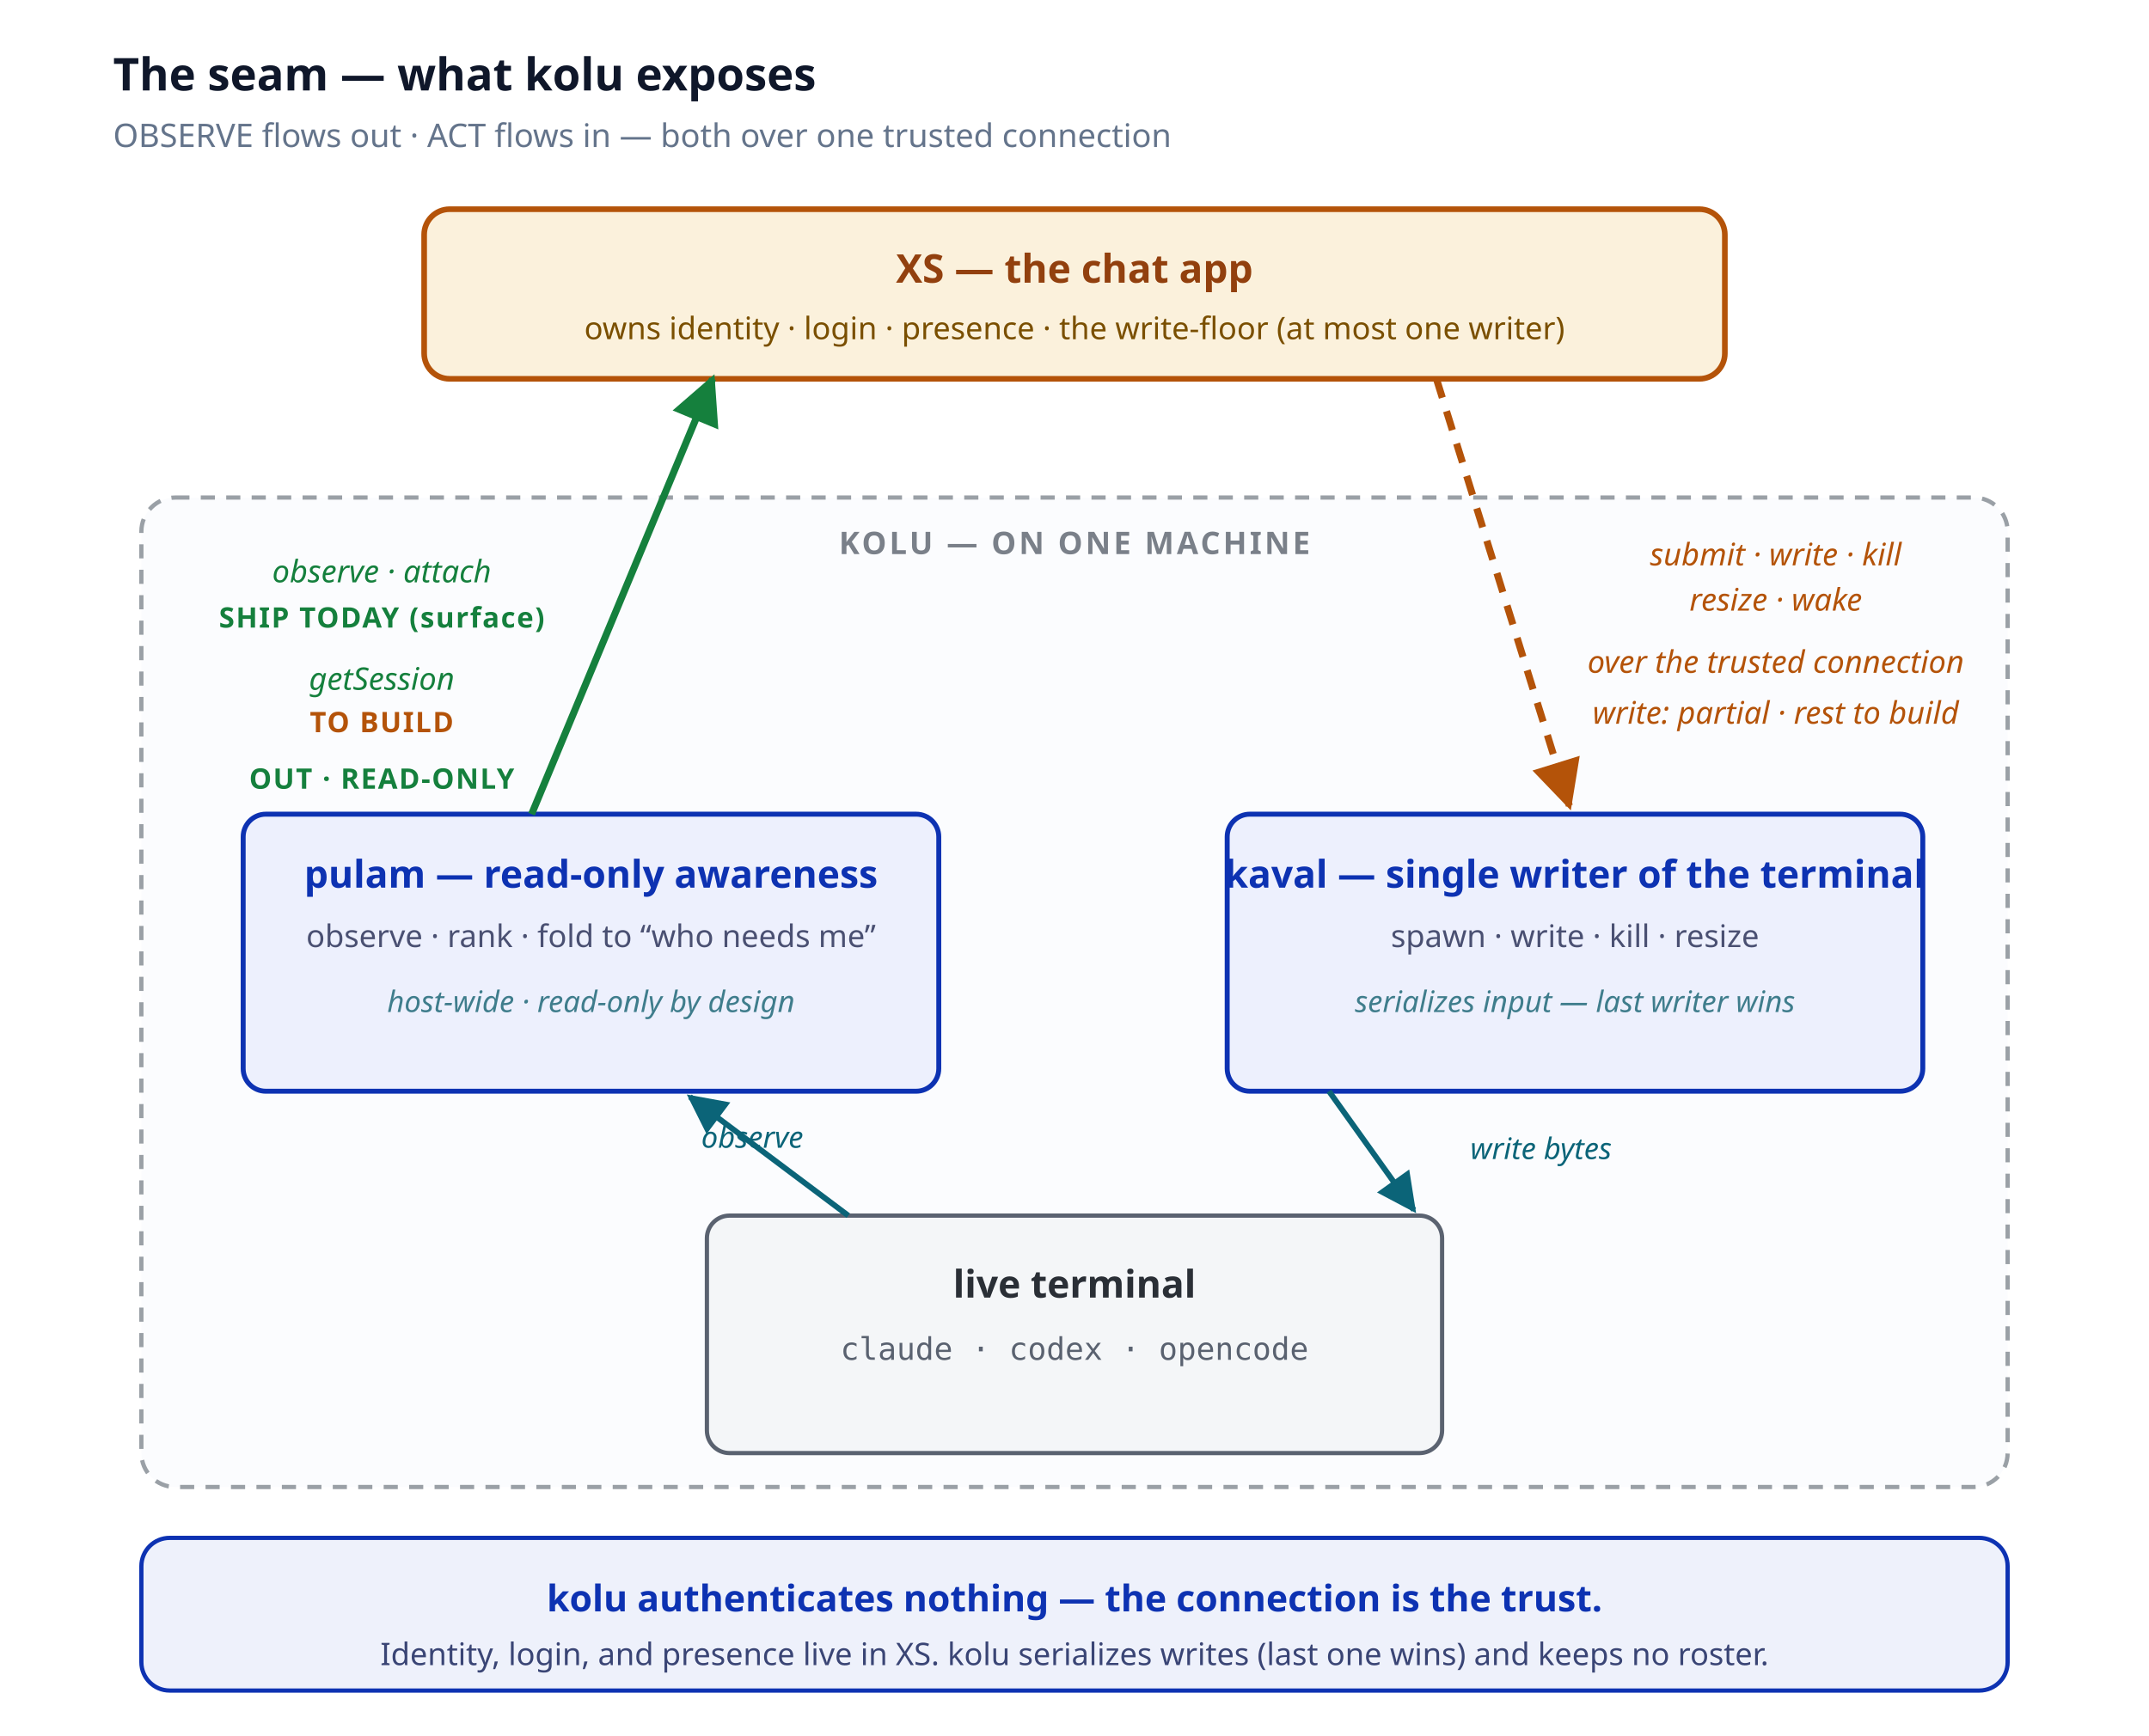
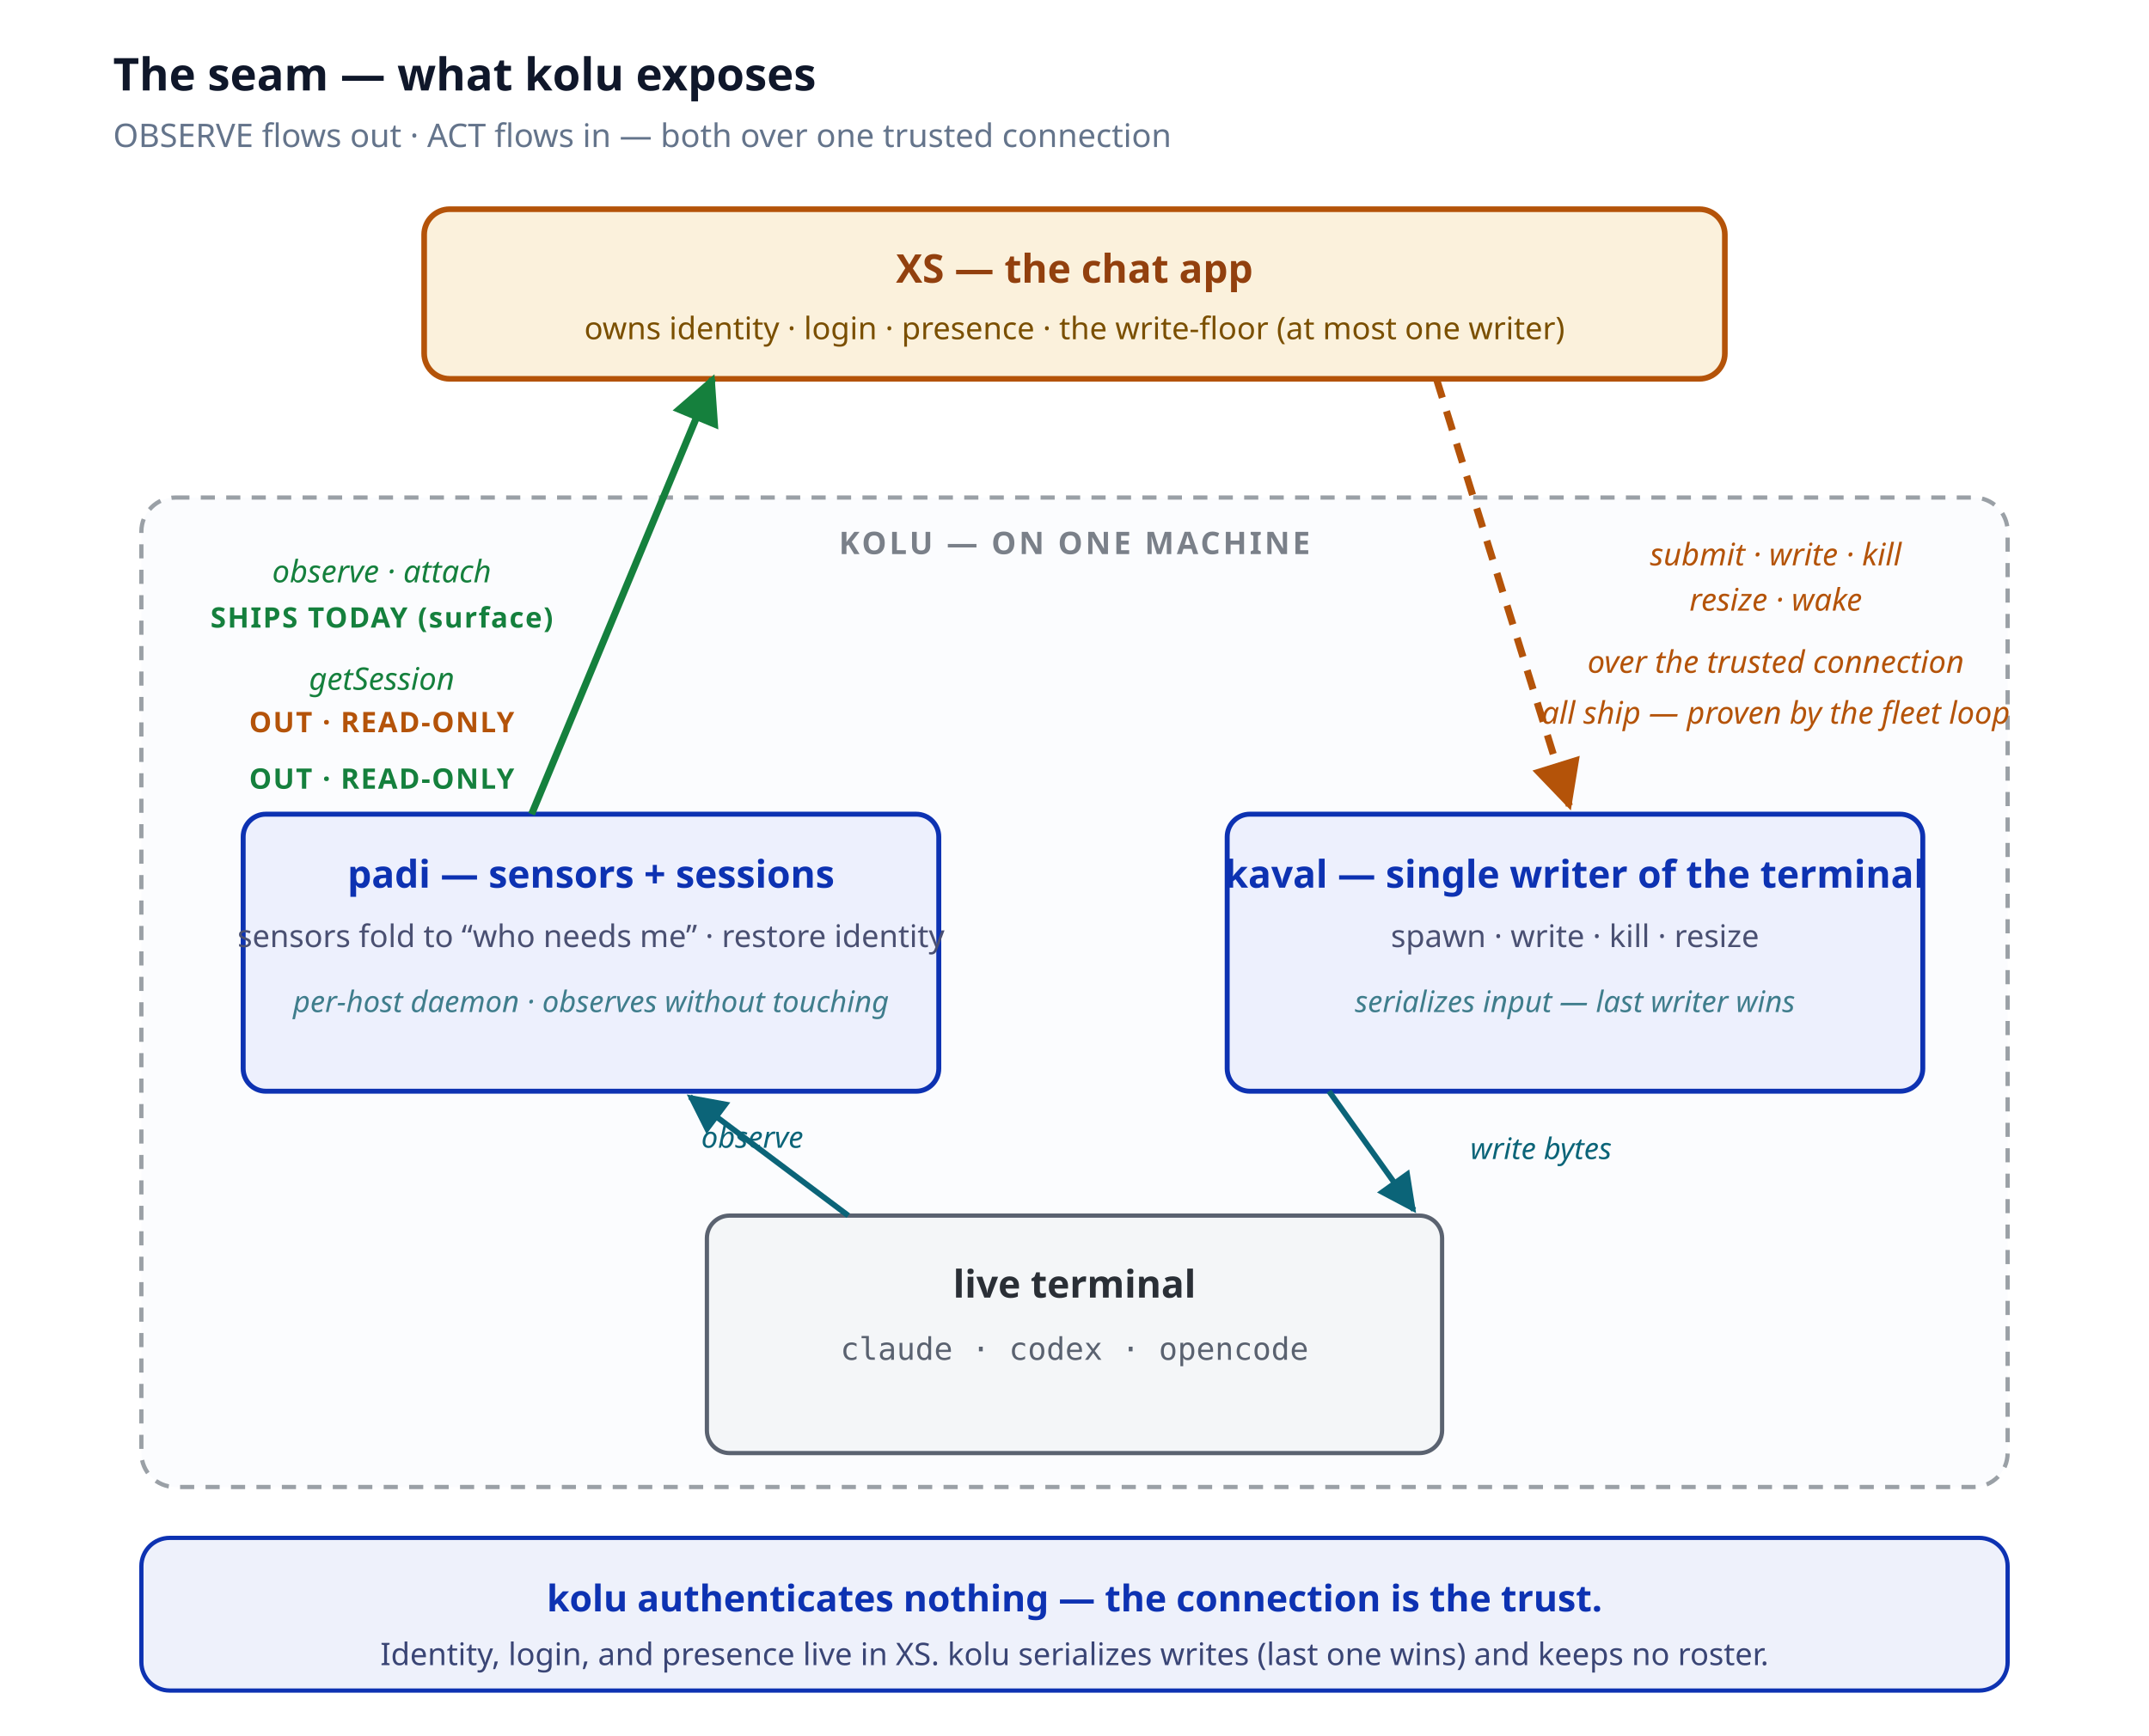
- <svg xmlns="http://www.w3.org/2000/svg" viewBox="0 0 760 614" font-family="ui-sans-serif, system-ui, sans-serif" role="img" aria-label="The seam between XS (the chat app) and kolu, on one machine. XS owns identity, login, presence, and the write-floor (at most one writer). Inside kolu, pulam is a read-only awareness fold (host-wide) and kaval is the single writer that serializes input to the terminal. Two channels, both over one trusted connection: OBSERVE flows out from pulam up to XS — observe, attach, getSession — read-only; observe and attach ship today, getSession is still to build. ACT flows in from XS down to kaval — submit, write, kill, resize, wake — as plain calls over the trusted connection; write is partial, the rest are still to build. kolu authenticates nothing: the connection is the trust, identity and the write-floor live in XS, and kolu serializes writes and keeps no roster.">
+ <svg xmlns="http://www.w3.org/2000/svg" viewBox="0 0 760 614" font-family="ui-sans-serif, system-ui, sans-serif" role="img" aria-label="The seam between XS (the chat app) and kolu, on one machine. XS owns identity, login, presence, and the write-floor (at most one writer). Inside kolu, padi is a read-only awareness fold (host-wide) and kaval is the single writer that serializes input to the terminal. Two channels, both over one trusted connection: OBSERVE flows out from padi up to XS — observe, attach, getSession · ships (restore identity) — read-only; observe and attach ship today, getSession is still to build. ACT flows in from XS down to kaval — submit, write, kill, resize, wake — as plain calls over the trusted connection; write is partial, the rest are still to build. kolu authenticates nothing: the connection is the trust, identity and the write-floor live in XS, and kolu serializes writes and keeps no roster.">
  <defs>
    <marker id="cb2-green" viewBox="0 0 10 10" refX="9" refY="5" markerWidth="7" markerHeight="7" orient="auto-start-reverse">
      <path d="M0 0L10 5L0 10z" fill="#15803D" />
    </marker>
    <marker id="cb2-amber" viewBox="0 0 10 10" refX="9" refY="5" markerWidth="7" markerHeight="7" orient="auto-start-reverse">
      <path d="M0 0L10 5L0 10z" fill="#B45309" />
    </marker>
    <marker id="cb2-teal" viewBox="0 0 10 10" refX="9" refY="5" markerWidth="7" markerHeight="7" orient="auto-start-reverse">
      <path d="M0 0L10 5L0 10z" fill="#0b6478" />
    </marker>
    <style>
      .b-title  { fill:#0f172a; font-size:16px; font-weight:700; }
      .b-sub    { fill:#64748b; font-size:11.5px; }
      .mono     { font-family:ui-monospace, "SF Mono", Menlo, monospace; }

      .seam     { fill:#FBF1DC; stroke:#B45309; stroke-width:2; }
      .seam-t   { fill:#92400E; font-weight:700; font-size:14px; }
      .seam-s   { fill:#7a4f00; font-size:11px; }

      .host     { fill:#fbfcfe; stroke:#9aa0a6; stroke-width:1.5; stroke-dasharray:5 4; }
      .hostlabel{ fill:#7a8089; font-size:11px; font-weight:700; letter-spacing:0.09em; }

      .prim     { fill:#EDF0FD; stroke:#0D32B2; stroke-width:1.75; }
      .prim-t   { fill:#0D32B2; font-weight:700; font-size:13.5px; }
      .prim-s   { fill:#4A5072; font-size:11px; }
      .prim-n   { fill:#3f7d8c; font-size:10.5px; font-style:italic; }

      .tile     { fill:#f4f6f8; stroke:#5a6270; stroke-width:1.5; }
      .tile-t   { fill:#2a2f36; font-weight:700; font-size:13.5px; }
      .tile-s   { fill:#5a6270; font-size:11px; }

      .eg       { stroke:#15803D; stroke-width:2.5; fill:none; }
      .ea       { stroke:#B45309; stroke-width:2.5; fill:none; stroke-dasharray:7 5; }
      .et       { stroke:#0b6478; stroke-width:2; fill:none; }

      .lblg     { fill:#15803D; font-size:11px; font-style:italic; }
      .lblgb    { fill:#15803D; font-size:10px; font-weight:700; letter-spacing:0.05em; }
      .lbla     { fill:#B45309; font-size:11px; font-style:italic; }
      .lblab    { fill:#B45309; font-size:10px; font-weight:700; letter-spacing:0.05em; }
      .lblt     { fill:#0b6478; font-size:10.5px; font-style:italic; }

      .lawbox   { fill:#EEF1FB; stroke:#0D32B2; stroke-width:1.5; }
      .law-t    { fill:#0D32B2; font-size:13px; font-weight:700; }
      .law-s    { fill:#3a4575; font-size:11px; }
    </style>
  </defs>
  <text class="b-title" x="40" y="32">The seam — what kolu exposes</text>
  <text class="b-sub" x="40" y="52">OBSERVE flows out · ACT flows in — both over one trusted connection</text>
  <rect class="seam" x="150" y="74" width="460" height="60" rx="9" />
  <text class="seam-t" x="380" y="100" text-anchor="middle">XS — the chat app</text>
  <text class="seam-s" x="380" y="120" text-anchor="middle">owns identity · login · presence · the write-floor (at most one writer)</text>
  <rect class="host" x="50" y="176" width="660" height="350" rx="12" />
  <text class="hostlabel" x="380" y="196" text-anchor="middle">KOLU — ON ONE MACHINE</text>
  <rect class="prim" x="86" y="288" width="246" height="98" rx="8" />
-   <text class="prim-t" x="209" y="314" text-anchor="middle">pulam — read-only awareness</text>
-   <text class="prim-s" x="209" y="335" text-anchor="middle">observe · rank · fold to “who needs me”</text>
-   <text class="prim-n" x="209" y="358" text-anchor="middle">host-wide · read-only by design</text>
+   <text class="prim-t" x="209" y="314" text-anchor="middle">padi — sensors + sessions</text>
+   <text class="prim-s" x="209" y="335" text-anchor="middle">sensors fold to “who needs me” · restore identity</text>
+   <text class="prim-n" x="209" y="358" text-anchor="middle">per-host daemon · observes without touching</text>
  <rect class="prim" x="434" y="288" width="246" height="98" rx="8" />
  <text class="prim-t" x="557" y="314" text-anchor="middle">kaval — single writer of the terminal</text>
  <text class="prim-s" x="557" y="335" text-anchor="middle">spawn · write · kill · resize</text>
  <text class="prim-n" x="557" y="358" text-anchor="middle">serializes input — last writer wins</text>
  <rect class="tile" x="250" y="430" width="260" height="84" rx="8" />
  <text class="tile-t" x="380" y="459" text-anchor="middle">live terminal</text>
  <text class="tile-s mono" x="380" y="481" text-anchor="middle" font-size="11px">claude · codex · opencode</text>
  <path class="eg" d="M188 288 L252 134" marker-end="url(#cb2-green)" />
  <text class="lblg" x="135" y="206" text-anchor="middle">observe · attach</text>
-   <text class="lblgb" x="135" y="222" text-anchor="middle">SHIP TODAY (surface)</text>
+   <text class="lblgb" x="135" y="222" text-anchor="middle">SHIPS TODAY (surface)</text>
  <text class="lblg" x="135" y="244" text-anchor="middle">getSession</text>
-   <text class="lblab" x="135" y="259" text-anchor="middle">TO BUILD</text>
+   <text class="lblab" x="135" y="259" text-anchor="middle">OUT · READ-ONLY</text>
  <text class="lblgb" x="135" y="279" text-anchor="middle">OUT · READ-ONLY</text>
  <path class="ea" d="M508 134 L555 285" marker-end="url(#cb2-amber)" />
  <text class="lbla" x="628" y="200" text-anchor="middle">submit · write · kill</text>
  <text class="lbla" x="628" y="216" text-anchor="middle">resize · wake</text>
  <text class="lbla" x="628" y="238" text-anchor="middle">over the trusted connection</text>
-   <text class="lbla" x="628" y="256" text-anchor="middle" font-size="10px">write: partial · rest to build</text>
+   <text class="lbla" x="628" y="256" text-anchor="middle" font-size="10px">all ship — proven by the fleet loop</text>
  <path class="et" d="M470 386 L500 428" marker-end="url(#cb2-teal)" />
  <text class="lblt" x="520" y="410" text-anchor="start">write bytes</text>
  <path class="et" d="M300 430 L244 388" marker-end="url(#cb2-teal)" />
  <text class="lblt" x="248" y="406" text-anchor="start">observe</text>
  <rect class="lawbox" x="50" y="544" width="660" height="54" rx="10" />
  <text class="law-t" x="380" y="570" text-anchor="middle">kolu authenticates nothing — the connection is the trust.</text>
  <text class="law-s" x="380" y="589" text-anchor="middle">Identity, login, and presence live in XS. kolu serializes writes (last one wins) and keeps no roster.</text>
</svg>
